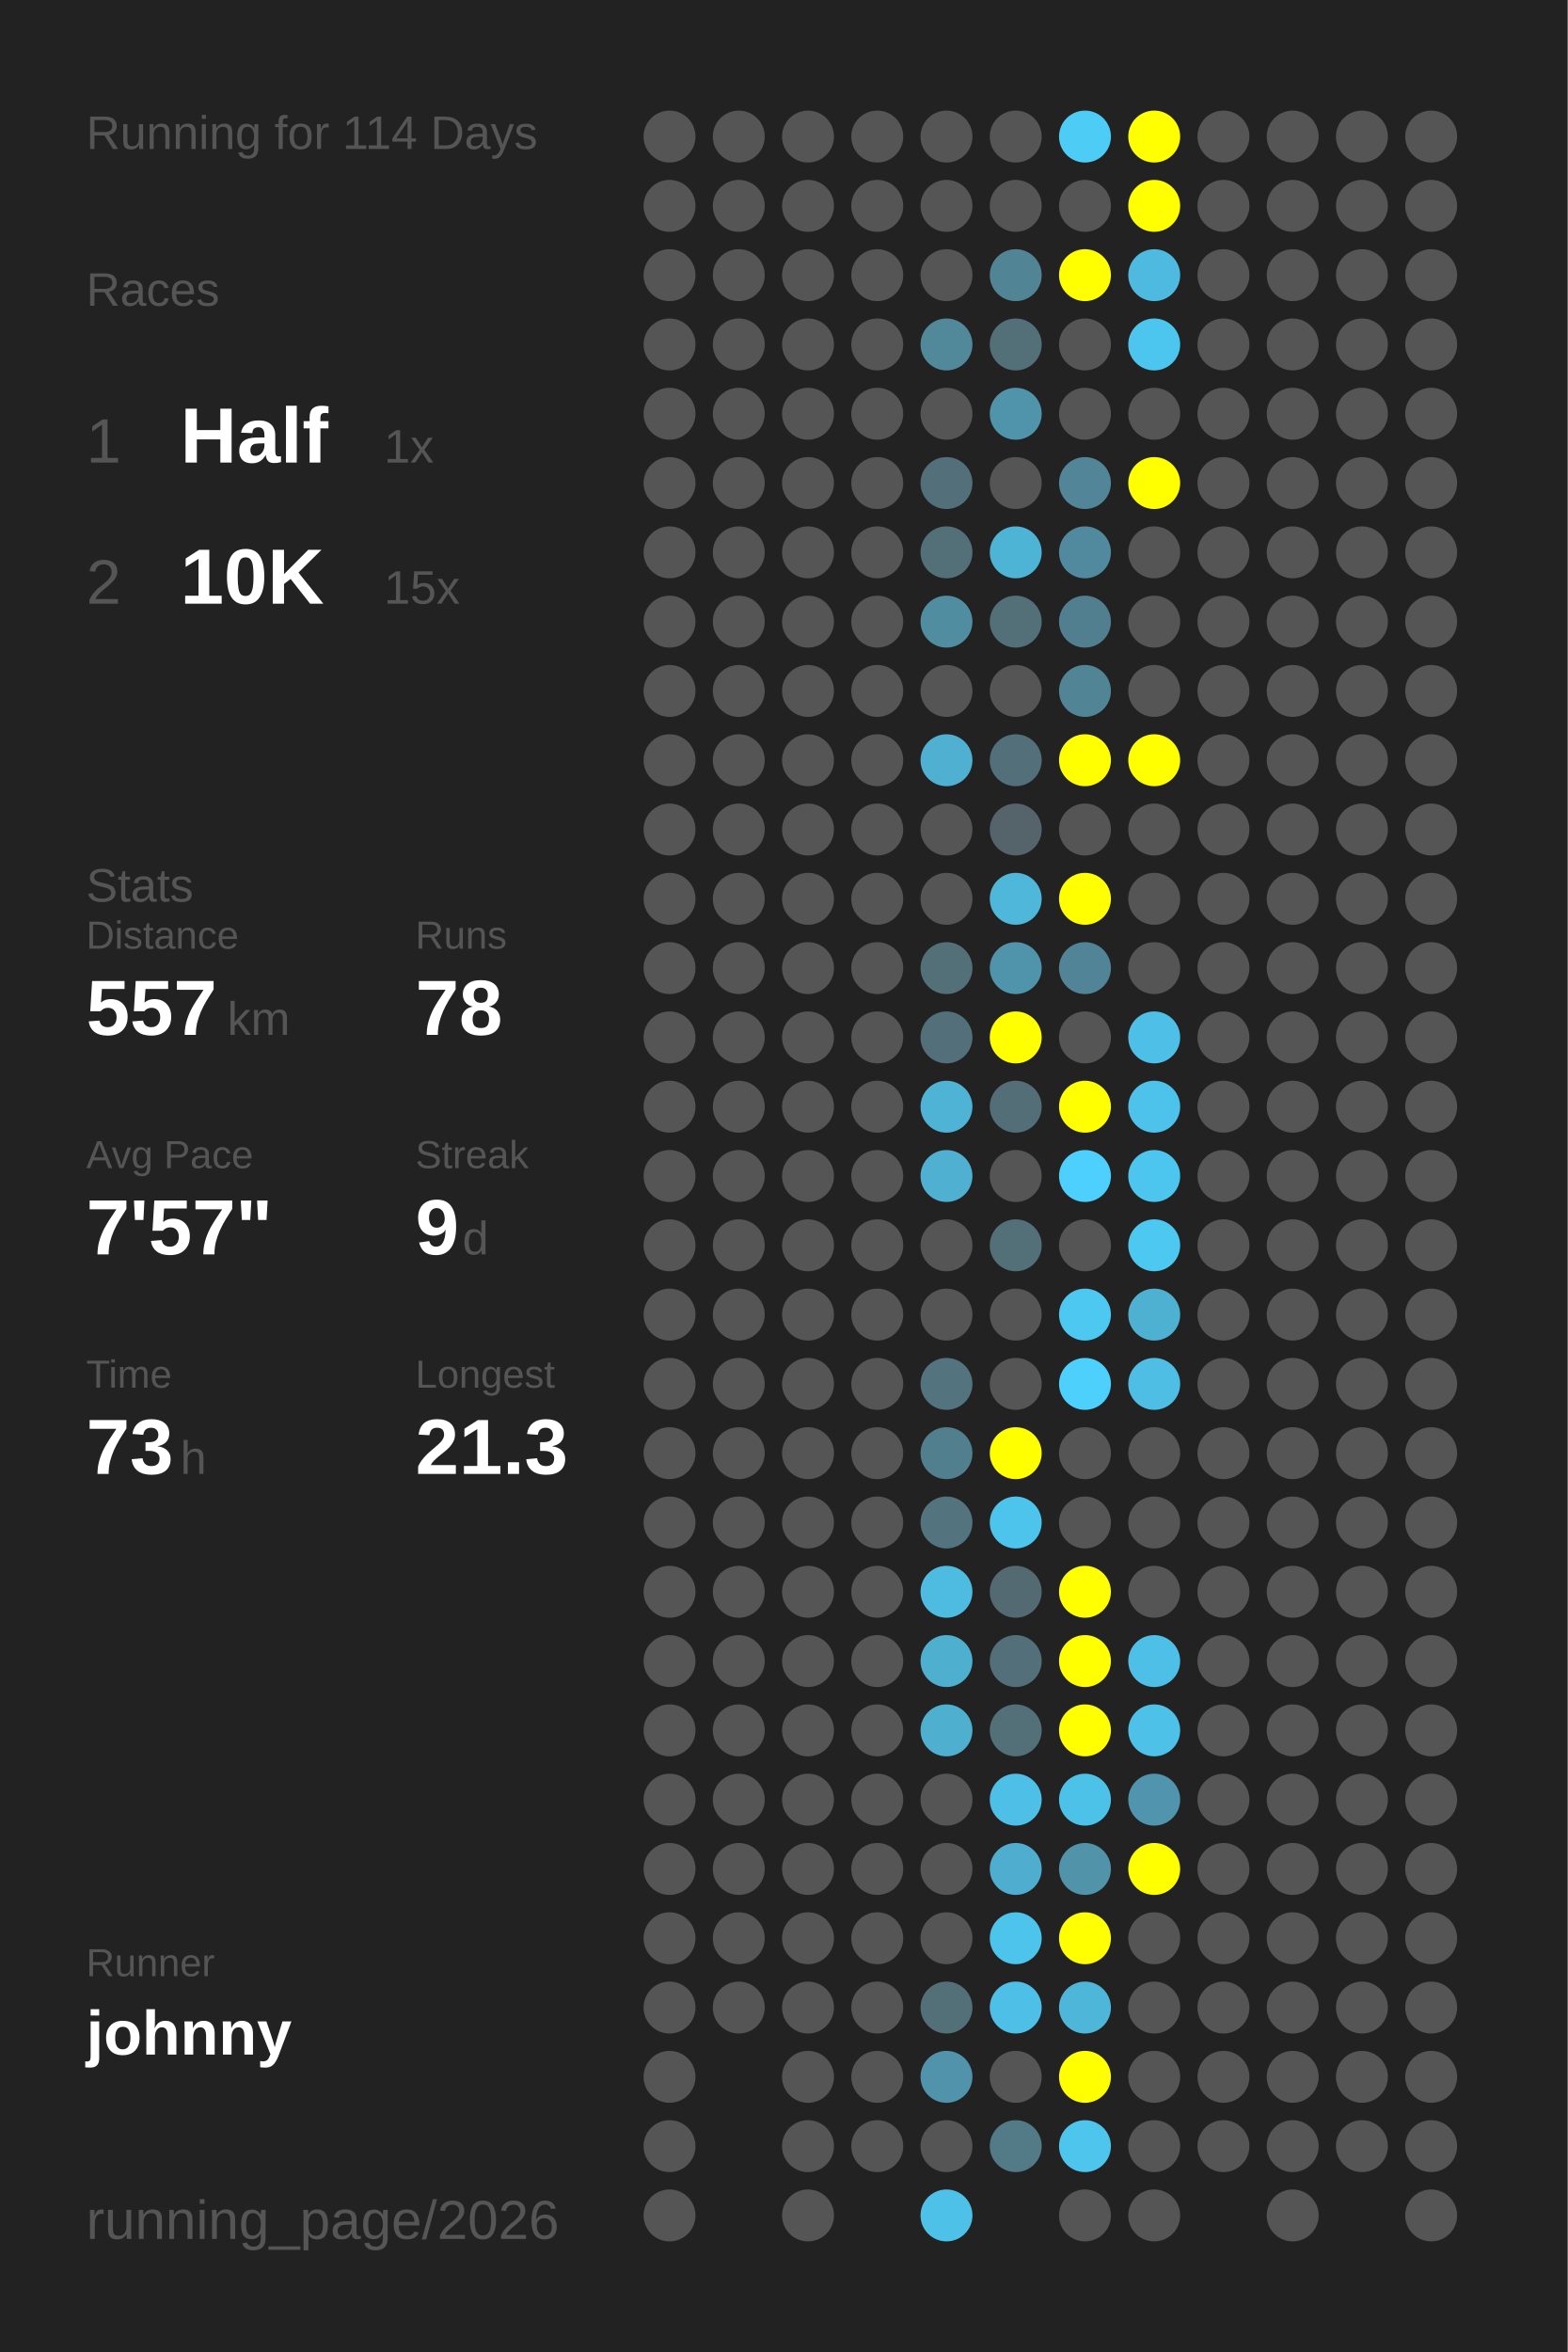
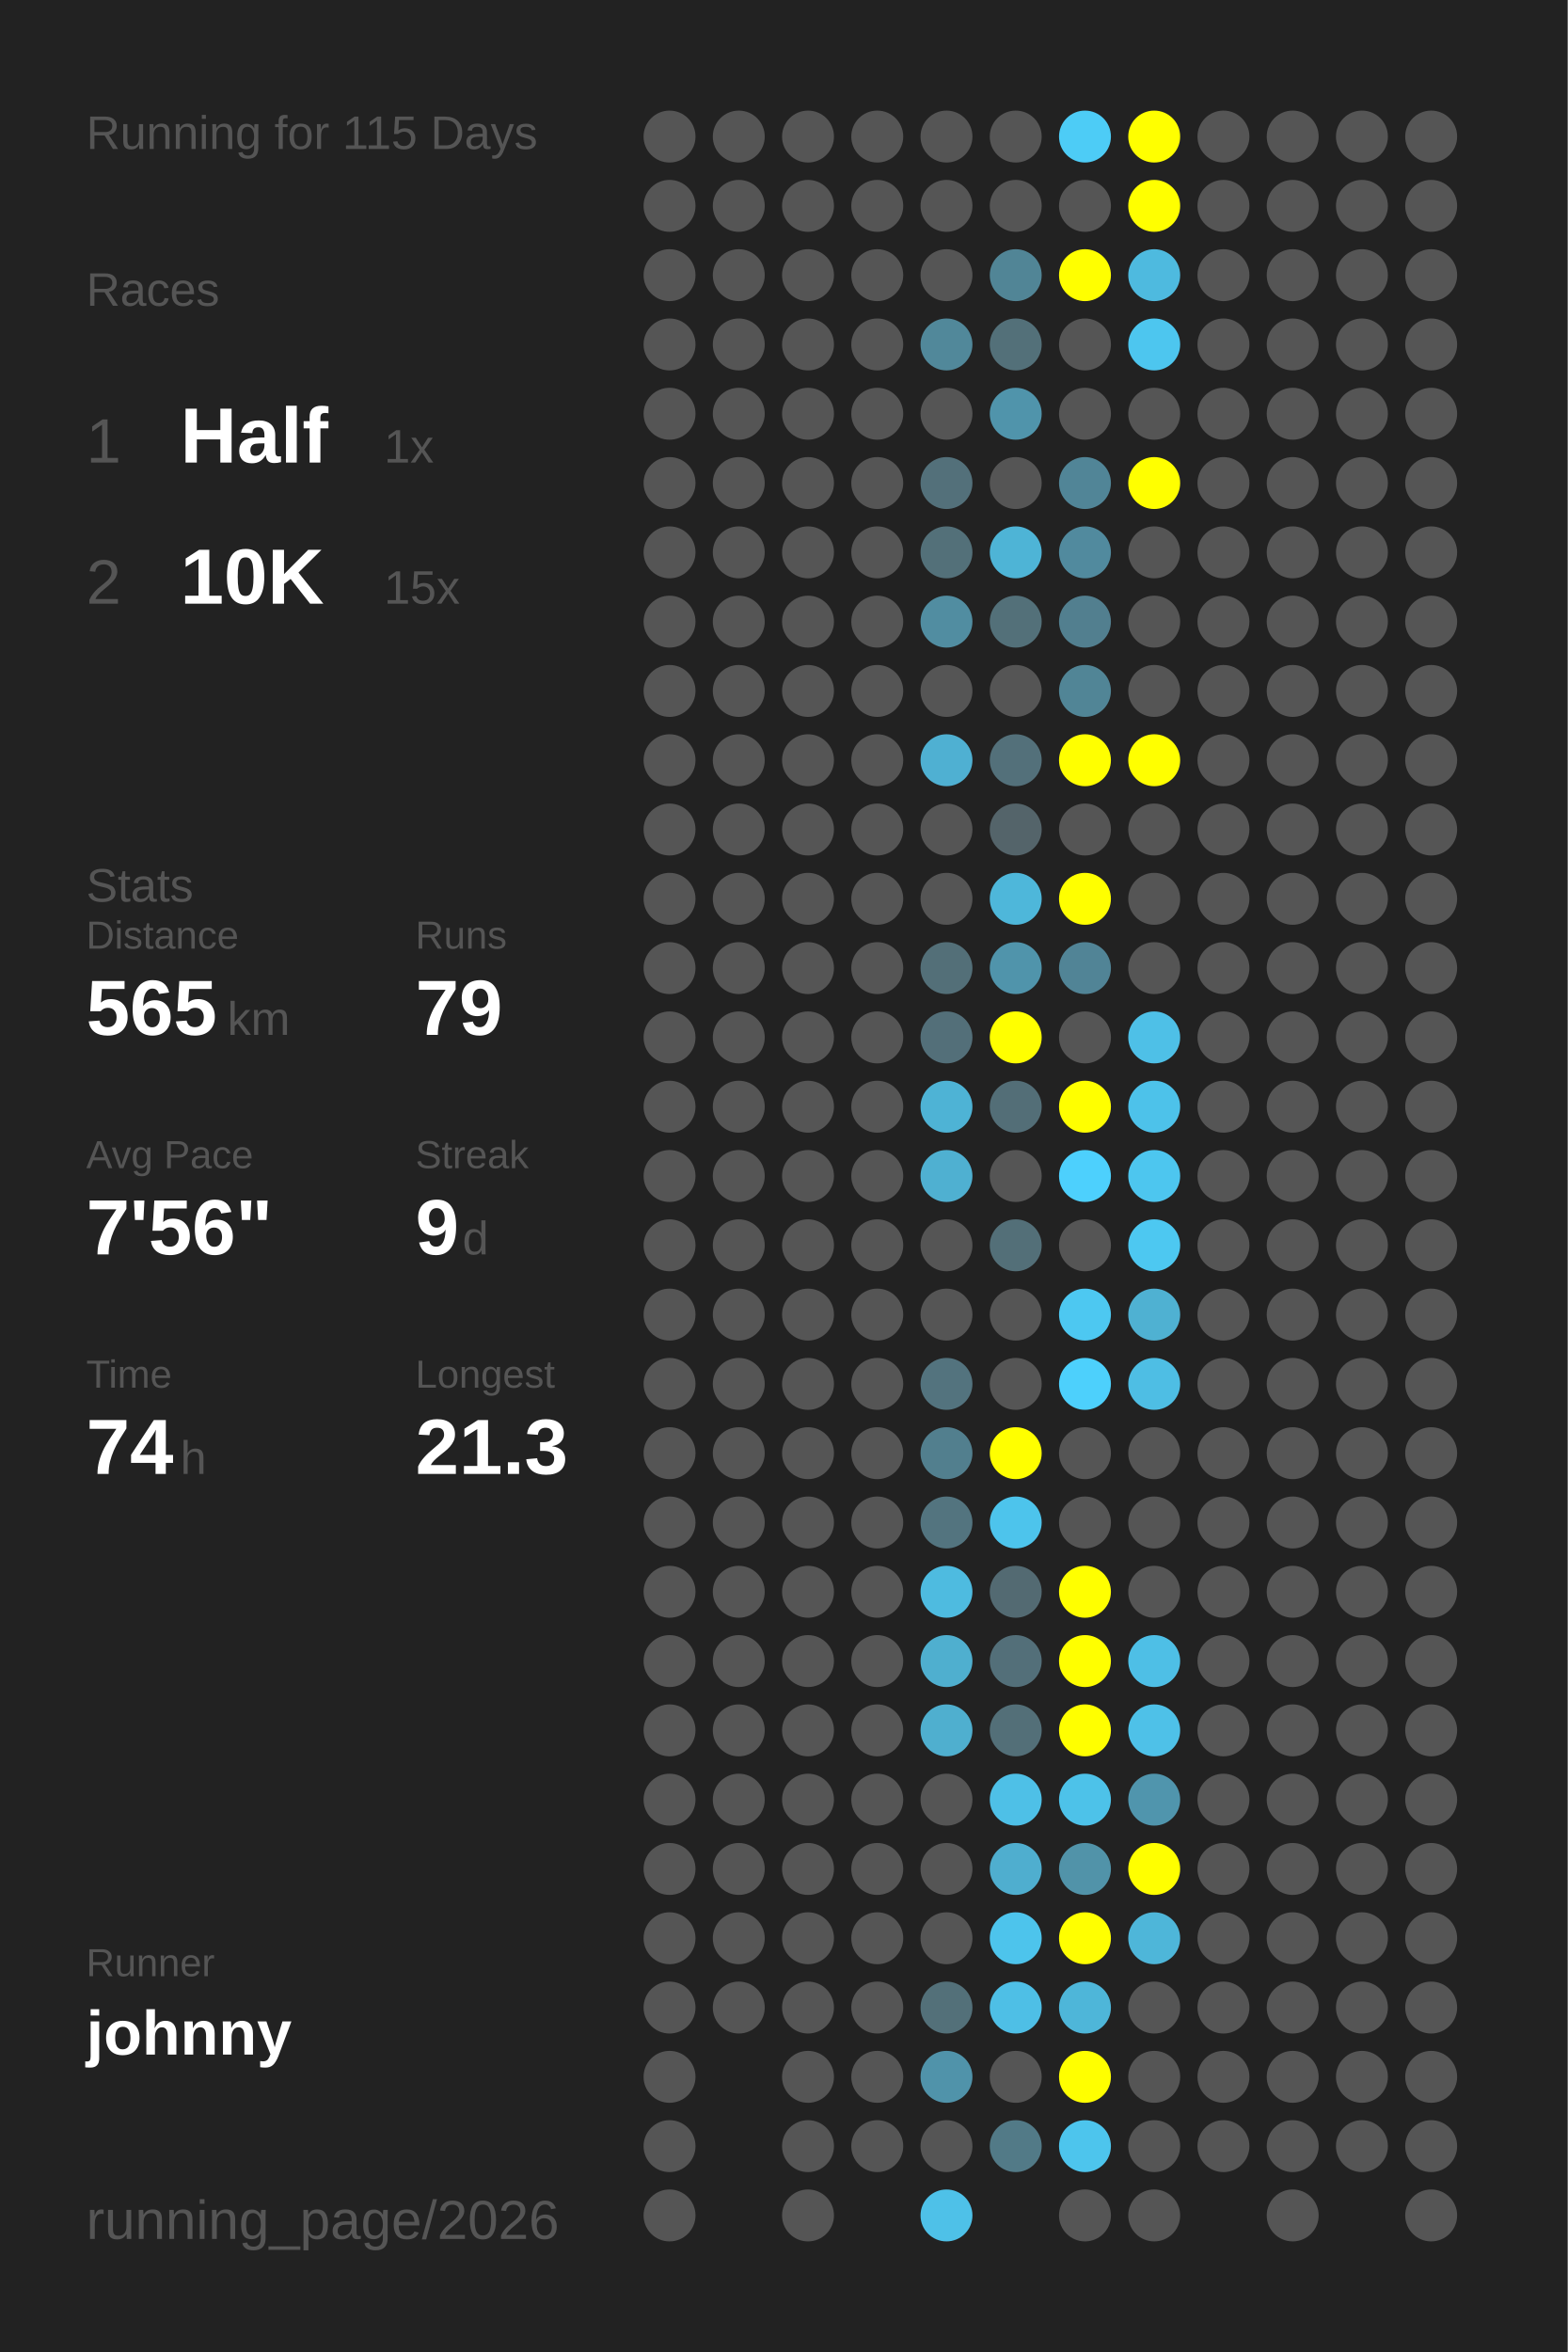
<svg xmlns="http://www.w3.org/2000/svg" baseProfile="full" height="300mm" version="1.1" viewBox="0,0,200,300" width="200mm">
  <defs />
  <rect fill="#222222" height="300" width="200" x="0" y="0" />
-   <text fill="#555555" style="font-size:6px; font-family:Arial;" x="11" y="19">Running for 114 Days</text>
+   <text fill="#555555" style="font-size:6px; font-family:Arial;" x="11" y="19">Running for 115 Days</text>
  <text fill="#555555" style="font-size:6px; font-family:Arial;" x="11" y="39">Races</text>
  <text fill="#555555" style="font-size:8px; font-family:Arial;" x="11" y="59">1</text>
  <text fill="#FFFFFF" style="font-size:10px; font-family:Arial; font-weight:bold;" x="23" y="59">Half</text>
  <text fill="#555555" style="font-size:6px; font-family:Arial;" x="49" y="59">1x</text>
  <text fill="#555555" style="font-size:8px; font-family:Arial;" x="11" y="77">2</text>
  <text fill="#FFFFFF" style="font-size:10px; font-family:Arial; font-weight:bold;" x="23" y="77">10K</text>
  <text fill="#555555" style="font-size:6px; font-family:Arial;" x="49" y="77">15x</text>
  <text fill="#555555" style="font-size:6px; font-family:Arial;" x="11" y="115">Stats</text>
  <text fill="#555555" style="font-size:5px; font-family:Arial;" x="11" y="121">Distance</text>
-   <text fill="#FFFFFF" style="font-size:10px; font-family:Arial; font-weight:bold;" x="11" y="132">557</text>
+   <text fill="#FFFFFF" style="font-size:10px; font-family:Arial; font-weight:bold;" x="11" y="132">565</text>
  <text fill="#555555" style="font-size:6px; font-family:Arial;" x="29" y="132">km</text>
  <text fill="#555555" style="font-size:5px; font-family:Arial;" x="53" y="121">Runs</text>
-   <text fill="#FFFFFF" style="font-size:10px; font-family:Arial; font-weight:bold;" x="53" y="132">78</text>
+   <text fill="#FFFFFF" style="font-size:10px; font-family:Arial; font-weight:bold;" x="53" y="132">79</text>
  <text fill="#555555" style="font-size:5px; font-family:Arial;" x="11" y="149">Avg Pace</text>
-   <text fill="#FFFFFF" style="font-size:10px; font-family:Arial; font-weight:bold;" x="11" y="160">7'57"</text>
+   <text fill="#FFFFFF" style="font-size:10px; font-family:Arial; font-weight:bold;" x="11" y="160">7'56"</text>
  <text fill="#555555" style="font-size:5px; font-family:Arial;" x="53" y="149">Streak</text>
  <text fill="#FFFFFF" style="font-size:10px; font-family:Arial; font-weight:bold;" x="53" y="160">9</text>
  <text fill="#555555" style="font-size:6px; font-family:Arial;" x="59" y="160">d</text>
  <text fill="#555555" style="font-size:5px; font-family:Arial;" x="11" y="177">Time</text>
-   <text fill="#FFFFFF" style="font-size:10px; font-family:Arial; font-weight:bold;" x="11" y="188">73</text>
+   <text fill="#FFFFFF" style="font-size:10px; font-family:Arial; font-weight:bold;" x="11" y="188">74</text>
  <text fill="#555555" style="font-size:6px; font-family:Arial;" x="23" y="188">h</text>
  <text fill="#555555" style="font-size:5px; font-family:Arial;" x="53" y="177">Longest</text>
  <text fill="#FFFFFF" style="font-size:10px; font-family:Arial; font-weight:bold;" x="53" y="188">21.3</text>
  <text fill="#555555" style="font-size:5px; font-family:Arial;" x="11" y="252.065">Runner</text>
  <text fill="#FFFFFF" style="font-size:8px; font-family:Arial; font-weight:bold;" x="11" y="262.065">johnny</text>
  <text fill="#555555" style="font-size:7px; font-family:Arial;" x="11" y="285.581">running_page/2026</text>
  <circle cx="85.417" cy="17.419" fill="#555555" r="3.312" />
  <circle cx="85.417" cy="26.258" fill="#555555" r="3.312" />
  <circle cx="85.417" cy="35.097" fill="#555555" r="3.312" />
  <circle cx="85.417" cy="43.935" fill="#555555" r="3.312" />
  <circle cx="85.417" cy="52.774" fill="#555555" r="3.312" />
  <circle cx="85.417" cy="61.613" fill="#555555" r="3.312" />
  <circle cx="85.417" cy="70.452" fill="#555555" r="3.312" />
  <circle cx="85.417" cy="79.29" fill="#555555" r="3.312" />
  <circle cx="85.417" cy="88.129" fill="#555555" r="3.312" />
  <circle cx="85.417" cy="96.968" fill="#555555" r="3.312" />
  <circle cx="85.417" cy="105.806" fill="#555555" r="3.312" />
  <circle cx="85.417" cy="114.645" fill="#555555" r="3.312" />
  <circle cx="85.417" cy="123.484" fill="#555555" r="3.312" />
  <circle cx="85.417" cy="132.323" fill="#555555" r="3.312" />
  <circle cx="85.417" cy="141.161" fill="#555555" r="3.312" />
  <circle cx="85.417" cy="150" fill="#555555" r="3.312" />
  <circle cx="85.417" cy="158.839" fill="#555555" r="3.312" />
  <circle cx="85.417" cy="167.677" fill="#555555" r="3.312" />
  <circle cx="85.417" cy="176.516" fill="#555555" r="3.312" />
  <circle cx="85.417" cy="185.355" fill="#555555" r="3.312" />
  <circle cx="85.417" cy="194.194" fill="#555555" r="3.312" />
  <circle cx="85.417" cy="203.032" fill="#555555" r="3.312" />
  <circle cx="85.417" cy="211.871" fill="#555555" r="3.312" />
  <circle cx="85.417" cy="220.71" fill="#555555" r="3.312" />
  <circle cx="85.417" cy="229.548" fill="#555555" r="3.312" />
  <circle cx="85.417" cy="238.387" fill="#555555" r="3.312" />
  <circle cx="85.417" cy="247.226" fill="#555555" r="3.312" />
  <circle cx="85.417" cy="256.065" fill="#555555" r="3.312" />
  <circle cx="85.417" cy="264.903" fill="#555555" r="3.312" />
  <circle cx="85.417" cy="273.742" fill="#555555" r="3.312" />
  <circle cx="85.417" cy="282.581" fill="#555555" r="3.312" />
  <circle cx="94.25" cy="17.419" fill="#555555" r="3.312" />
  <circle cx="94.25" cy="26.258" fill="#555555" r="3.312" />
  <circle cx="94.25" cy="35.097" fill="#555555" r="3.312" />
  <circle cx="94.25" cy="43.935" fill="#555555" r="3.312" />
  <circle cx="94.25" cy="52.774" fill="#555555" r="3.312" />
  <circle cx="94.25" cy="61.613" fill="#555555" r="3.312" />
  <circle cx="94.25" cy="70.452" fill="#555555" r="3.312" />
  <circle cx="94.25" cy="79.29" fill="#555555" r="3.312" />
  <circle cx="94.25" cy="88.129" fill="#555555" r="3.312" />
  <circle cx="94.25" cy="96.968" fill="#555555" r="3.312" />
  <circle cx="94.25" cy="105.806" fill="#555555" r="3.312" />
  <circle cx="94.25" cy="114.645" fill="#555555" r="3.312" />
  <circle cx="94.25" cy="123.484" fill="#555555" r="3.312" />
  <circle cx="94.25" cy="132.323" fill="#555555" r="3.312" />
  <circle cx="94.25" cy="141.161" fill="#555555" r="3.312" />
  <circle cx="94.25" cy="150" fill="#555555" r="3.312" />
  <circle cx="94.25" cy="158.839" fill="#555555" r="3.312" />
  <circle cx="94.25" cy="167.677" fill="#555555" r="3.312" />
  <circle cx="94.25" cy="176.516" fill="#555555" r="3.312" />
  <circle cx="94.25" cy="185.355" fill="#555555" r="3.312" />
  <circle cx="94.25" cy="194.194" fill="#555555" r="3.312" />
  <circle cx="94.25" cy="203.032" fill="#555555" r="3.312" />
  <circle cx="94.25" cy="211.871" fill="#555555" r="3.312" />
  <circle cx="94.25" cy="220.71" fill="#555555" r="3.312" />
  <circle cx="94.25" cy="229.548" fill="#555555" r="3.312" />
  <circle cx="94.25" cy="238.387" fill="#555555" r="3.312" />
  <circle cx="94.25" cy="247.226" fill="#555555" r="3.312" />
  <circle cx="94.25" cy="256.065" fill="#555555" r="3.312" />
  <circle cx="103.083" cy="17.419" fill="#555555" r="3.312" />
  <circle cx="103.083" cy="26.258" fill="#555555" r="3.312" />
  <circle cx="103.083" cy="35.097" fill="#555555" r="3.312" />
  <circle cx="103.083" cy="43.935" fill="#555555" r="3.312" />
  <circle cx="103.083" cy="52.774" fill="#555555" r="3.312" />
  <circle cx="103.083" cy="61.613" fill="#555555" r="3.312" />
  <circle cx="103.083" cy="70.452" fill="#555555" r="3.312" />
  <circle cx="103.083" cy="79.29" fill="#555555" r="3.312" />
  <circle cx="103.083" cy="88.129" fill="#555555" r="3.312" />
  <circle cx="103.083" cy="96.968" fill="#555555" r="3.312" />
  <circle cx="103.083" cy="105.806" fill="#555555" r="3.312" />
  <circle cx="103.083" cy="114.645" fill="#555555" r="3.312" />
  <circle cx="103.083" cy="123.484" fill="#555555" r="3.312" />
  <circle cx="103.083" cy="132.323" fill="#555555" r="3.312" />
  <circle cx="103.083" cy="141.161" fill="#555555" r="3.312" />
  <circle cx="103.083" cy="150" fill="#555555" r="3.312" />
  <circle cx="103.083" cy="158.839" fill="#555555" r="3.312" />
  <circle cx="103.083" cy="167.677" fill="#555555" r="3.312" />
  <circle cx="103.083" cy="176.516" fill="#555555" r="3.312" />
  <circle cx="103.083" cy="185.355" fill="#555555" r="3.312" />
  <circle cx="103.083" cy="194.194" fill="#555555" r="3.312" />
  <circle cx="103.083" cy="203.032" fill="#555555" r="3.312" />
  <circle cx="103.083" cy="211.871" fill="#555555" r="3.312" />
  <circle cx="103.083" cy="220.71" fill="#555555" r="3.312" />
  <circle cx="103.083" cy="229.548" fill="#555555" r="3.312" />
  <circle cx="103.083" cy="238.387" fill="#555555" r="3.312" />
  <circle cx="103.083" cy="247.226" fill="#555555" r="3.312" />
  <circle cx="103.083" cy="256.065" fill="#555555" r="3.312" />
  <circle cx="103.083" cy="264.903" fill="#555555" r="3.312" />
  <circle cx="103.083" cy="273.742" fill="#555555" r="3.312" />
  <circle cx="103.083" cy="282.581" fill="#555555" r="3.312" />
  <circle cx="111.917" cy="17.419" fill="#555555" r="3.312" />
  <circle cx="111.917" cy="26.258" fill="#555555" r="3.312" />
  <circle cx="111.917" cy="35.097" fill="#555555" r="3.312" />
  <circle cx="111.917" cy="43.935" fill="#555555" r="3.312" />
  <circle cx="111.917" cy="52.774" fill="#555555" r="3.312" />
  <circle cx="111.917" cy="61.613" fill="#555555" r="3.312" />
  <circle cx="111.917" cy="70.452" fill="#555555" r="3.312" />
  <circle cx="111.917" cy="79.29" fill="#555555" r="3.312" />
  <circle cx="111.917" cy="88.129" fill="#555555" r="3.312" />
  <circle cx="111.917" cy="96.968" fill="#555555" r="3.312" />
  <circle cx="111.917" cy="105.806" fill="#555555" r="3.312" />
  <circle cx="111.917" cy="114.645" fill="#555555" r="3.312" />
  <circle cx="111.917" cy="123.484" fill="#555555" r="3.312" />
  <circle cx="111.917" cy="132.323" fill="#555555" r="3.312" />
  <circle cx="111.917" cy="141.161" fill="#555555" r="3.312" />
  <circle cx="111.917" cy="150" fill="#555555" r="3.312" />
  <circle cx="111.917" cy="158.839" fill="#555555" r="3.312" />
  <circle cx="111.917" cy="167.677" fill="#555555" r="3.312" />
  <circle cx="111.917" cy="176.516" fill="#555555" r="3.312" />
  <circle cx="111.917" cy="185.355" fill="#555555" r="3.312" />
  <circle cx="111.917" cy="194.194" fill="#555555" r="3.312" />
  <circle cx="111.917" cy="203.032" fill="#555555" r="3.312" />
  <circle cx="111.917" cy="211.871" fill="#555555" r="3.312" />
  <circle cx="111.917" cy="220.71" fill="#555555" r="3.312" />
  <circle cx="111.917" cy="229.548" fill="#555555" r="3.312" />
  <circle cx="111.917" cy="238.387" fill="#555555" r="3.312" />
  <circle cx="111.917" cy="247.226" fill="#555555" r="3.312" />
  <circle cx="111.917" cy="256.065" fill="#555555" r="3.312" />
  <circle cx="111.917" cy="264.903" fill="#555555" r="3.312" />
  <circle cx="111.917" cy="273.742" fill="#555555" r="3.312" />
  <circle cx="120.75" cy="17.419" fill="#555555" r="3.312" />
  <circle cx="120.75" cy="26.258" fill="#555555" r="3.312" />
  <circle cx="120.75" cy="35.097" fill="#555555" r="3.312" />
  <circle cx="120.75" cy="43.935" fill="#51889a" r="3.312" />
  <circle cx="120.75" cy="52.774" fill="#555555" r="3.312" />
  <circle cx="120.75" cy="61.613" fill="#53707a" r="3.312" />
  <circle cx="120.75" cy="70.452" fill="#537079" r="3.312" />
  <circle cx="120.75" cy="79.29" fill="#518da1" r="3.312" />
  <circle cx="120.75" cy="88.129" fill="#555555" r="3.312" />
  <circle cx="120.75" cy="96.968" fill="#4fb0d2" r="3.312" />
  <circle cx="120.75" cy="105.806" fill="#555555" r="3.312" />
  <circle cx="120.75" cy="114.645" fill="#555555" r="3.312" />
  <circle cx="120.75" cy="123.484" fill="#536f78" r="3.312" />
  <circle cx="120.75" cy="132.323" fill="#536f79" r="3.312" />
  <circle cx="120.75" cy="141.161" fill="#4eb3d5" r="3.312" />
  <circle cx="120.75" cy="150" fill="#4fb0d1" r="3.312" />
  <circle cx="120.75" cy="158.839" fill="#555555" r="3.312" />
  <circle cx="120.75" cy="167.677" fill="#555555" r="3.312" />
  <circle cx="120.75" cy="176.516" fill="#53737e" r="3.312" />
  <circle cx="120.75" cy="185.355" fill="#527f8e" r="3.312" />
  <circle cx="120.75" cy="194.194" fill="#53747f" r="3.312" />
  <circle cx="120.75" cy="203.032" fill="#4ebbe0" r="3.312" />
  <circle cx="120.75" cy="211.871" fill="#4fafcf" r="3.312" />
  <circle cx="120.75" cy="220.71" fill="#4fafcf" r="3.312" />
  <circle cx="120.75" cy="229.548" fill="#555555" r="3.312" />
  <circle cx="120.75" cy="238.387" fill="#555555" r="3.312" />
  <circle cx="120.75" cy="247.226" fill="#555555" r="3.312" />
  <circle cx="120.75" cy="256.065" fill="#537079" r="3.312" />
  <circle cx="120.75" cy="264.903" fill="#5093aa" r="3.312" />
  <circle cx="120.75" cy="273.742" fill="#555555" r="3.312" />
  <circle cx="120.75" cy="282.581" fill="#4ec1e8" r="3.312" />
  <circle cx="129.583" cy="17.419" fill="#555555" r="3.312" />
  <circle cx="129.583" cy="26.258" fill="#555555" r="3.312" />
  <circle cx="129.583" cy="35.097" fill="#518596" r="3.312" />
  <circle cx="129.583" cy="43.935" fill="#537079" r="3.312" />
  <circle cx="129.583" cy="52.774" fill="#5094ab" r="3.312" />
  <circle cx="129.583" cy="61.613" fill="#555555" r="3.312" />
  <circle cx="129.583" cy="70.452" fill="#4eb4d6" r="3.312" />
  <circle cx="129.583" cy="79.29" fill="#537079" r="3.312" />
  <circle cx="129.583" cy="88.129" fill="#555555" r="3.312" />
  <circle cx="129.583" cy="96.968" fill="#53707a" r="3.312" />
  <circle cx="129.583" cy="105.806" fill="#54646a" r="3.312" />
  <circle cx="129.583" cy="114.645" fill="#4eb7da" r="3.312" />
  <circle cx="129.583" cy="123.484" fill="#5094ab" r="3.312" />
  <circle cx="129.583" cy="132.323" fill="#FFFF00" r="3.312" />
  <circle cx="129.583" cy="141.161" fill="#536e77" r="3.312" />
  <circle cx="129.583" cy="150" fill="#555555" r="3.312" />
  <circle cx="129.583" cy="158.839" fill="#536f78" r="3.312" />
  <circle cx="129.583" cy="167.677" fill="#555555" r="3.312" />
  <circle cx="129.583" cy="176.516" fill="#555555" r="3.312" />
  <circle cx="129.583" cy="185.355" fill="#FFFF00" r="3.312" />
  <circle cx="129.583" cy="194.194" fill="#4dc4ec" r="3.312" />
  <circle cx="129.583" cy="203.032" fill="#536a72" r="3.312" />
  <circle cx="129.583" cy="211.871" fill="#536f79" r="3.312" />
  <circle cx="129.583" cy="220.71" fill="#536f78" r="3.312" />
  <circle cx="129.583" cy="229.548" fill="#4ec0e7" r="3.312" />
  <circle cx="129.583" cy="238.387" fill="#4faecf" r="3.312" />
  <circle cx="129.583" cy="247.226" fill="#4dc4ec" r="3.312" />
  <circle cx="129.583" cy="256.065" fill="#4ebfe6" r="3.312" />
  <circle cx="129.583" cy="264.903" fill="#555555" r="3.312" />
  <circle cx="129.583" cy="273.742" fill="#527a87" r="3.312" />
  <circle cx="138.417" cy="17.419" fill="#4dccf6" r="3.312" />
  <circle cx="138.417" cy="26.258" fill="#555555" r="3.312" />
  <circle cx="138.417" cy="35.097" fill="#FFFF00" r="3.312" />
  <circle cx="138.417" cy="43.935" fill="#555555" r="3.312" />
  <circle cx="138.417" cy="52.774" fill="#555555" r="3.312" />
  <circle cx="138.417" cy="61.613" fill="#518597" r="3.312" />
  <circle cx="138.417" cy="70.452" fill="#518a9e" r="3.312" />
  <circle cx="138.417" cy="79.29" fill="#527f8f" r="3.312" />
  <circle cx="138.417" cy="88.129" fill="#518596" r="3.312" />
  <circle cx="138.417" cy="96.968" fill="#FFFF00" r="3.312" />
  <circle cx="138.417" cy="105.806" fill="#555555" r="3.312" />
  <circle cx="138.417" cy="114.645" fill="#FFFF00" r="3.312" />
  <circle cx="138.417" cy="123.484" fill="#518496" r="3.312" />
  <circle cx="138.417" cy="132.323" fill="#555555" r="3.312" />
  <circle cx="138.417" cy="141.161" fill="#FFFF00" r="3.312" />
  <circle cx="138.417" cy="150" fill="#4dd0fd" r="3.312" />
  <circle cx="138.417" cy="158.839" fill="#555555" r="3.312" />
  <circle cx="138.417" cy="167.677" fill="#4dc8f1" r="3.312" />
  <circle cx="138.417" cy="176.516" fill="#4dd0fc" r="3.312" />
  <circle cx="138.417" cy="185.355" fill="#555555" r="3.312" />
  <circle cx="138.417" cy="194.194" fill="#555555" r="3.312" />
  <circle cx="138.417" cy="203.032" fill="#FFFF00" r="3.312" />
  <circle cx="138.417" cy="211.871" fill="#FFFF00" r="3.312" />
  <circle cx="138.417" cy="220.71" fill="#FFFF00" r="3.312" />
  <circle cx="138.417" cy="229.548" fill="#4dc2e9" r="3.312" />
  <circle cx="138.417" cy="238.387" fill="#5193a9" r="3.312" />
  <circle cx="138.417" cy="247.226" fill="#FFFF00" r="3.312" />
  <circle cx="138.417" cy="256.065" fill="#4eb6d9" r="3.312" />
  <circle cx="138.417" cy="264.903" fill="#FFFF00" r="3.312" />
  <circle cx="138.417" cy="273.742" fill="#4dc5ed" r="3.312" />
  <circle cx="138.417" cy="282.581" fill="#555555" r="3.312" />
  <circle cx="147.25" cy="17.419" fill="#FFFF00" r="3.312" />
  <circle cx="147.25" cy="26.258" fill="#FFFF00" r="3.312" />
  <circle cx="147.25" cy="35.097" fill="#4ebadf" r="3.312" />
  <circle cx="147.25" cy="43.935" fill="#4dc6ef" r="3.312" />
  <circle cx="147.25" cy="52.774" fill="#555555" r="3.312" />
  <circle cx="147.25" cy="61.613" fill="#FFFF00" r="3.312" />
  <circle cx="147.25" cy="70.452" fill="#555555" r="3.312" />
  <circle cx="147.25" cy="79.29" fill="#555555" r="3.312" />
  <circle cx="147.25" cy="88.129" fill="#555555" r="3.312" />
  <circle cx="147.25" cy="96.968" fill="#FFFF00" r="3.312" />
  <circle cx="147.25" cy="105.806" fill="#555555" r="3.312" />
  <circle cx="147.25" cy="114.645" fill="#555555" r="3.312" />
  <circle cx="147.25" cy="123.484" fill="#555555" r="3.312" />
  <circle cx="147.25" cy="132.323" fill="#4ec0e7" r="3.312" />
  <circle cx="147.25" cy="141.161" fill="#4dc2ea" r="3.312" />
  <circle cx="147.25" cy="150" fill="#4dc6ef" r="3.312" />
  <circle cx="147.25" cy="158.839" fill="#4dc8f1" r="3.312" />
  <circle cx="147.25" cy="167.677" fill="#4fb1d2" r="3.312" />
  <circle cx="147.25" cy="176.516" fill="#4ebee4" r="3.312" />
  <circle cx="147.25" cy="185.355" fill="#555555" r="3.312" />
  <circle cx="147.25" cy="194.194" fill="#555555" r="3.312" />
  <circle cx="147.25" cy="203.032" fill="#555555" r="3.312" />
  <circle cx="147.25" cy="211.871" fill="#4ebfe6" r="3.312" />
  <circle cx="147.25" cy="220.71" fill="#4ec1e8" r="3.312" />
  <circle cx="147.25" cy="229.548" fill="#5095ad" r="3.312" />
  <circle cx="147.25" cy="238.387" fill="#FFFF00" r="3.312" />
-   <circle cx="147.25" cy="247.226" fill="#555555" r="3.312" />
+   <circle cx="147.25" cy="247.226" fill="#4eb6d9" r="3.312" />
  <circle cx="147.25" cy="256.065" fill="#555555" r="3.312" />
  <circle cx="147.25" cy="264.903" fill="#555555" r="3.312" />
  <circle cx="147.25" cy="273.742" fill="#555555" r="3.312" />
  <circle cx="147.25" cy="282.581" fill="#555555" r="3.312" />
  <circle cx="156.083" cy="17.419" fill="#555555" r="3.312" />
  <circle cx="156.083" cy="26.258" fill="#555555" r="3.312" />
  <circle cx="156.083" cy="35.097" fill="#555555" r="3.312" />
  <circle cx="156.083" cy="43.935" fill="#555555" r="3.312" />
  <circle cx="156.083" cy="52.774" fill="#555555" r="3.312" />
  <circle cx="156.083" cy="61.613" fill="#555555" r="3.312" />
  <circle cx="156.083" cy="70.452" fill="#555555" r="3.312" />
  <circle cx="156.083" cy="79.29" fill="#555555" r="3.312" />
  <circle cx="156.083" cy="88.129" fill="#555555" r="3.312" />
  <circle cx="156.083" cy="96.968" fill="#555555" r="3.312" />
  <circle cx="156.083" cy="105.806" fill="#555555" r="3.312" />
  <circle cx="156.083" cy="114.645" fill="#555555" r="3.312" />
  <circle cx="156.083" cy="123.484" fill="#555555" r="3.312" />
  <circle cx="156.083" cy="132.323" fill="#555555" r="3.312" />
  <circle cx="156.083" cy="141.161" fill="#555555" r="3.312" />
  <circle cx="156.083" cy="150" fill="#555555" r="3.312" />
  <circle cx="156.083" cy="158.839" fill="#555555" r="3.312" />
  <circle cx="156.083" cy="167.677" fill="#555555" r="3.312" />
  <circle cx="156.083" cy="176.516" fill="#555555" r="3.312" />
  <circle cx="156.083" cy="185.355" fill="#555555" r="3.312" />
  <circle cx="156.083" cy="194.194" fill="#555555" r="3.312" />
  <circle cx="156.083" cy="203.032" fill="#555555" r="3.312" />
  <circle cx="156.083" cy="211.871" fill="#555555" r="3.312" />
  <circle cx="156.083" cy="220.71" fill="#555555" r="3.312" />
  <circle cx="156.083" cy="229.548" fill="#555555" r="3.312" />
  <circle cx="156.083" cy="238.387" fill="#555555" r="3.312" />
  <circle cx="156.083" cy="247.226" fill="#555555" r="3.312" />
  <circle cx="156.083" cy="256.065" fill="#555555" r="3.312" />
  <circle cx="156.083" cy="264.903" fill="#555555" r="3.312" />
  <circle cx="156.083" cy="273.742" fill="#555555" r="3.312" />
  <circle cx="164.917" cy="17.419" fill="#555555" r="3.312" />
  <circle cx="164.917" cy="26.258" fill="#555555" r="3.312" />
  <circle cx="164.917" cy="35.097" fill="#555555" r="3.312" />
  <circle cx="164.917" cy="43.935" fill="#555555" r="3.312" />
  <circle cx="164.917" cy="52.774" fill="#555555" r="3.312" />
  <circle cx="164.917" cy="61.613" fill="#555555" r="3.312" />
  <circle cx="164.917" cy="70.452" fill="#555555" r="3.312" />
  <circle cx="164.917" cy="79.29" fill="#555555" r="3.312" />
  <circle cx="164.917" cy="88.129" fill="#555555" r="3.312" />
  <circle cx="164.917" cy="96.968" fill="#555555" r="3.312" />
  <circle cx="164.917" cy="105.806" fill="#555555" r="3.312" />
  <circle cx="164.917" cy="114.645" fill="#555555" r="3.312" />
  <circle cx="164.917" cy="123.484" fill="#555555" r="3.312" />
  <circle cx="164.917" cy="132.323" fill="#555555" r="3.312" />
  <circle cx="164.917" cy="141.161" fill="#555555" r="3.312" />
  <circle cx="164.917" cy="150" fill="#555555" r="3.312" />
  <circle cx="164.917" cy="158.839" fill="#555555" r="3.312" />
  <circle cx="164.917" cy="167.677" fill="#555555" r="3.312" />
  <circle cx="164.917" cy="176.516" fill="#555555" r="3.312" />
  <circle cx="164.917" cy="185.355" fill="#555555" r="3.312" />
  <circle cx="164.917" cy="194.194" fill="#555555" r="3.312" />
  <circle cx="164.917" cy="203.032" fill="#555555" r="3.312" />
  <circle cx="164.917" cy="211.871" fill="#555555" r="3.312" />
  <circle cx="164.917" cy="220.71" fill="#555555" r="3.312" />
  <circle cx="164.917" cy="229.548" fill="#555555" r="3.312" />
  <circle cx="164.917" cy="238.387" fill="#555555" r="3.312" />
  <circle cx="164.917" cy="247.226" fill="#555555" r="3.312" />
  <circle cx="164.917" cy="256.065" fill="#555555" r="3.312" />
  <circle cx="164.917" cy="264.903" fill="#555555" r="3.312" />
  <circle cx="164.917" cy="273.742" fill="#555555" r="3.312" />
  <circle cx="164.917" cy="282.581" fill="#555555" r="3.312" />
  <circle cx="173.75" cy="17.419" fill="#555555" r="3.312" />
  <circle cx="173.75" cy="26.258" fill="#555555" r="3.312" />
  <circle cx="173.75" cy="35.097" fill="#555555" r="3.312" />
  <circle cx="173.75" cy="43.935" fill="#555555" r="3.312" />
  <circle cx="173.75" cy="52.774" fill="#555555" r="3.312" />
  <circle cx="173.75" cy="61.613" fill="#555555" r="3.312" />
  <circle cx="173.75" cy="70.452" fill="#555555" r="3.312" />
  <circle cx="173.75" cy="79.29" fill="#555555" r="3.312" />
  <circle cx="173.75" cy="88.129" fill="#555555" r="3.312" />
  <circle cx="173.75" cy="96.968" fill="#555555" r="3.312" />
  <circle cx="173.75" cy="105.806" fill="#555555" r="3.312" />
  <circle cx="173.75" cy="114.645" fill="#555555" r="3.312" />
  <circle cx="173.75" cy="123.484" fill="#555555" r="3.312" />
  <circle cx="173.75" cy="132.323" fill="#555555" r="3.312" />
  <circle cx="173.75" cy="141.161" fill="#555555" r="3.312" />
  <circle cx="173.75" cy="150" fill="#555555" r="3.312" />
  <circle cx="173.75" cy="158.839" fill="#555555" r="3.312" />
  <circle cx="173.75" cy="167.677" fill="#555555" r="3.312" />
  <circle cx="173.75" cy="176.516" fill="#555555" r="3.312" />
  <circle cx="173.75" cy="185.355" fill="#555555" r="3.312" />
  <circle cx="173.75" cy="194.194" fill="#555555" r="3.312" />
  <circle cx="173.75" cy="203.032" fill="#555555" r="3.312" />
  <circle cx="173.75" cy="211.871" fill="#555555" r="3.312" />
  <circle cx="173.75" cy="220.71" fill="#555555" r="3.312" />
  <circle cx="173.75" cy="229.548" fill="#555555" r="3.312" />
  <circle cx="173.75" cy="238.387" fill="#555555" r="3.312" />
  <circle cx="173.75" cy="247.226" fill="#555555" r="3.312" />
  <circle cx="173.75" cy="256.065" fill="#555555" r="3.312" />
  <circle cx="173.75" cy="264.903" fill="#555555" r="3.312" />
  <circle cx="173.75" cy="273.742" fill="#555555" r="3.312" />
  <circle cx="182.583" cy="17.419" fill="#555555" r="3.312" />
  <circle cx="182.583" cy="26.258" fill="#555555" r="3.312" />
  <circle cx="182.583" cy="35.097" fill="#555555" r="3.312" />
  <circle cx="182.583" cy="43.935" fill="#555555" r="3.312" />
  <circle cx="182.583" cy="52.774" fill="#555555" r="3.312" />
  <circle cx="182.583" cy="61.613" fill="#555555" r="3.312" />
  <circle cx="182.583" cy="70.452" fill="#555555" r="3.312" />
  <circle cx="182.583" cy="79.29" fill="#555555" r="3.312" />
  <circle cx="182.583" cy="88.129" fill="#555555" r="3.312" />
  <circle cx="182.583" cy="96.968" fill="#555555" r="3.312" />
  <circle cx="182.583" cy="105.806" fill="#555555" r="3.312" />
  <circle cx="182.583" cy="114.645" fill="#555555" r="3.312" />
  <circle cx="182.583" cy="123.484" fill="#555555" r="3.312" />
  <circle cx="182.583" cy="132.323" fill="#555555" r="3.312" />
  <circle cx="182.583" cy="141.161" fill="#555555" r="3.312" />
  <circle cx="182.583" cy="150" fill="#555555" r="3.312" />
  <circle cx="182.583" cy="158.839" fill="#555555" r="3.312" />
  <circle cx="182.583" cy="167.677" fill="#555555" r="3.312" />
  <circle cx="182.583" cy="176.516" fill="#555555" r="3.312" />
  <circle cx="182.583" cy="185.355" fill="#555555" r="3.312" />
  <circle cx="182.583" cy="194.194" fill="#555555" r="3.312" />
  <circle cx="182.583" cy="203.032" fill="#555555" r="3.312" />
  <circle cx="182.583" cy="211.871" fill="#555555" r="3.312" />
  <circle cx="182.583" cy="220.71" fill="#555555" r="3.312" />
  <circle cx="182.583" cy="229.548" fill="#555555" r="3.312" />
  <circle cx="182.583" cy="238.387" fill="#555555" r="3.312" />
  <circle cx="182.583" cy="247.226" fill="#555555" r="3.312" />
  <circle cx="182.583" cy="256.065" fill="#555555" r="3.312" />
  <circle cx="182.583" cy="264.903" fill="#555555" r="3.312" />
  <circle cx="182.583" cy="273.742" fill="#555555" r="3.312" />
  <circle cx="182.583" cy="282.581" fill="#555555" r="3.312" />
</svg>
